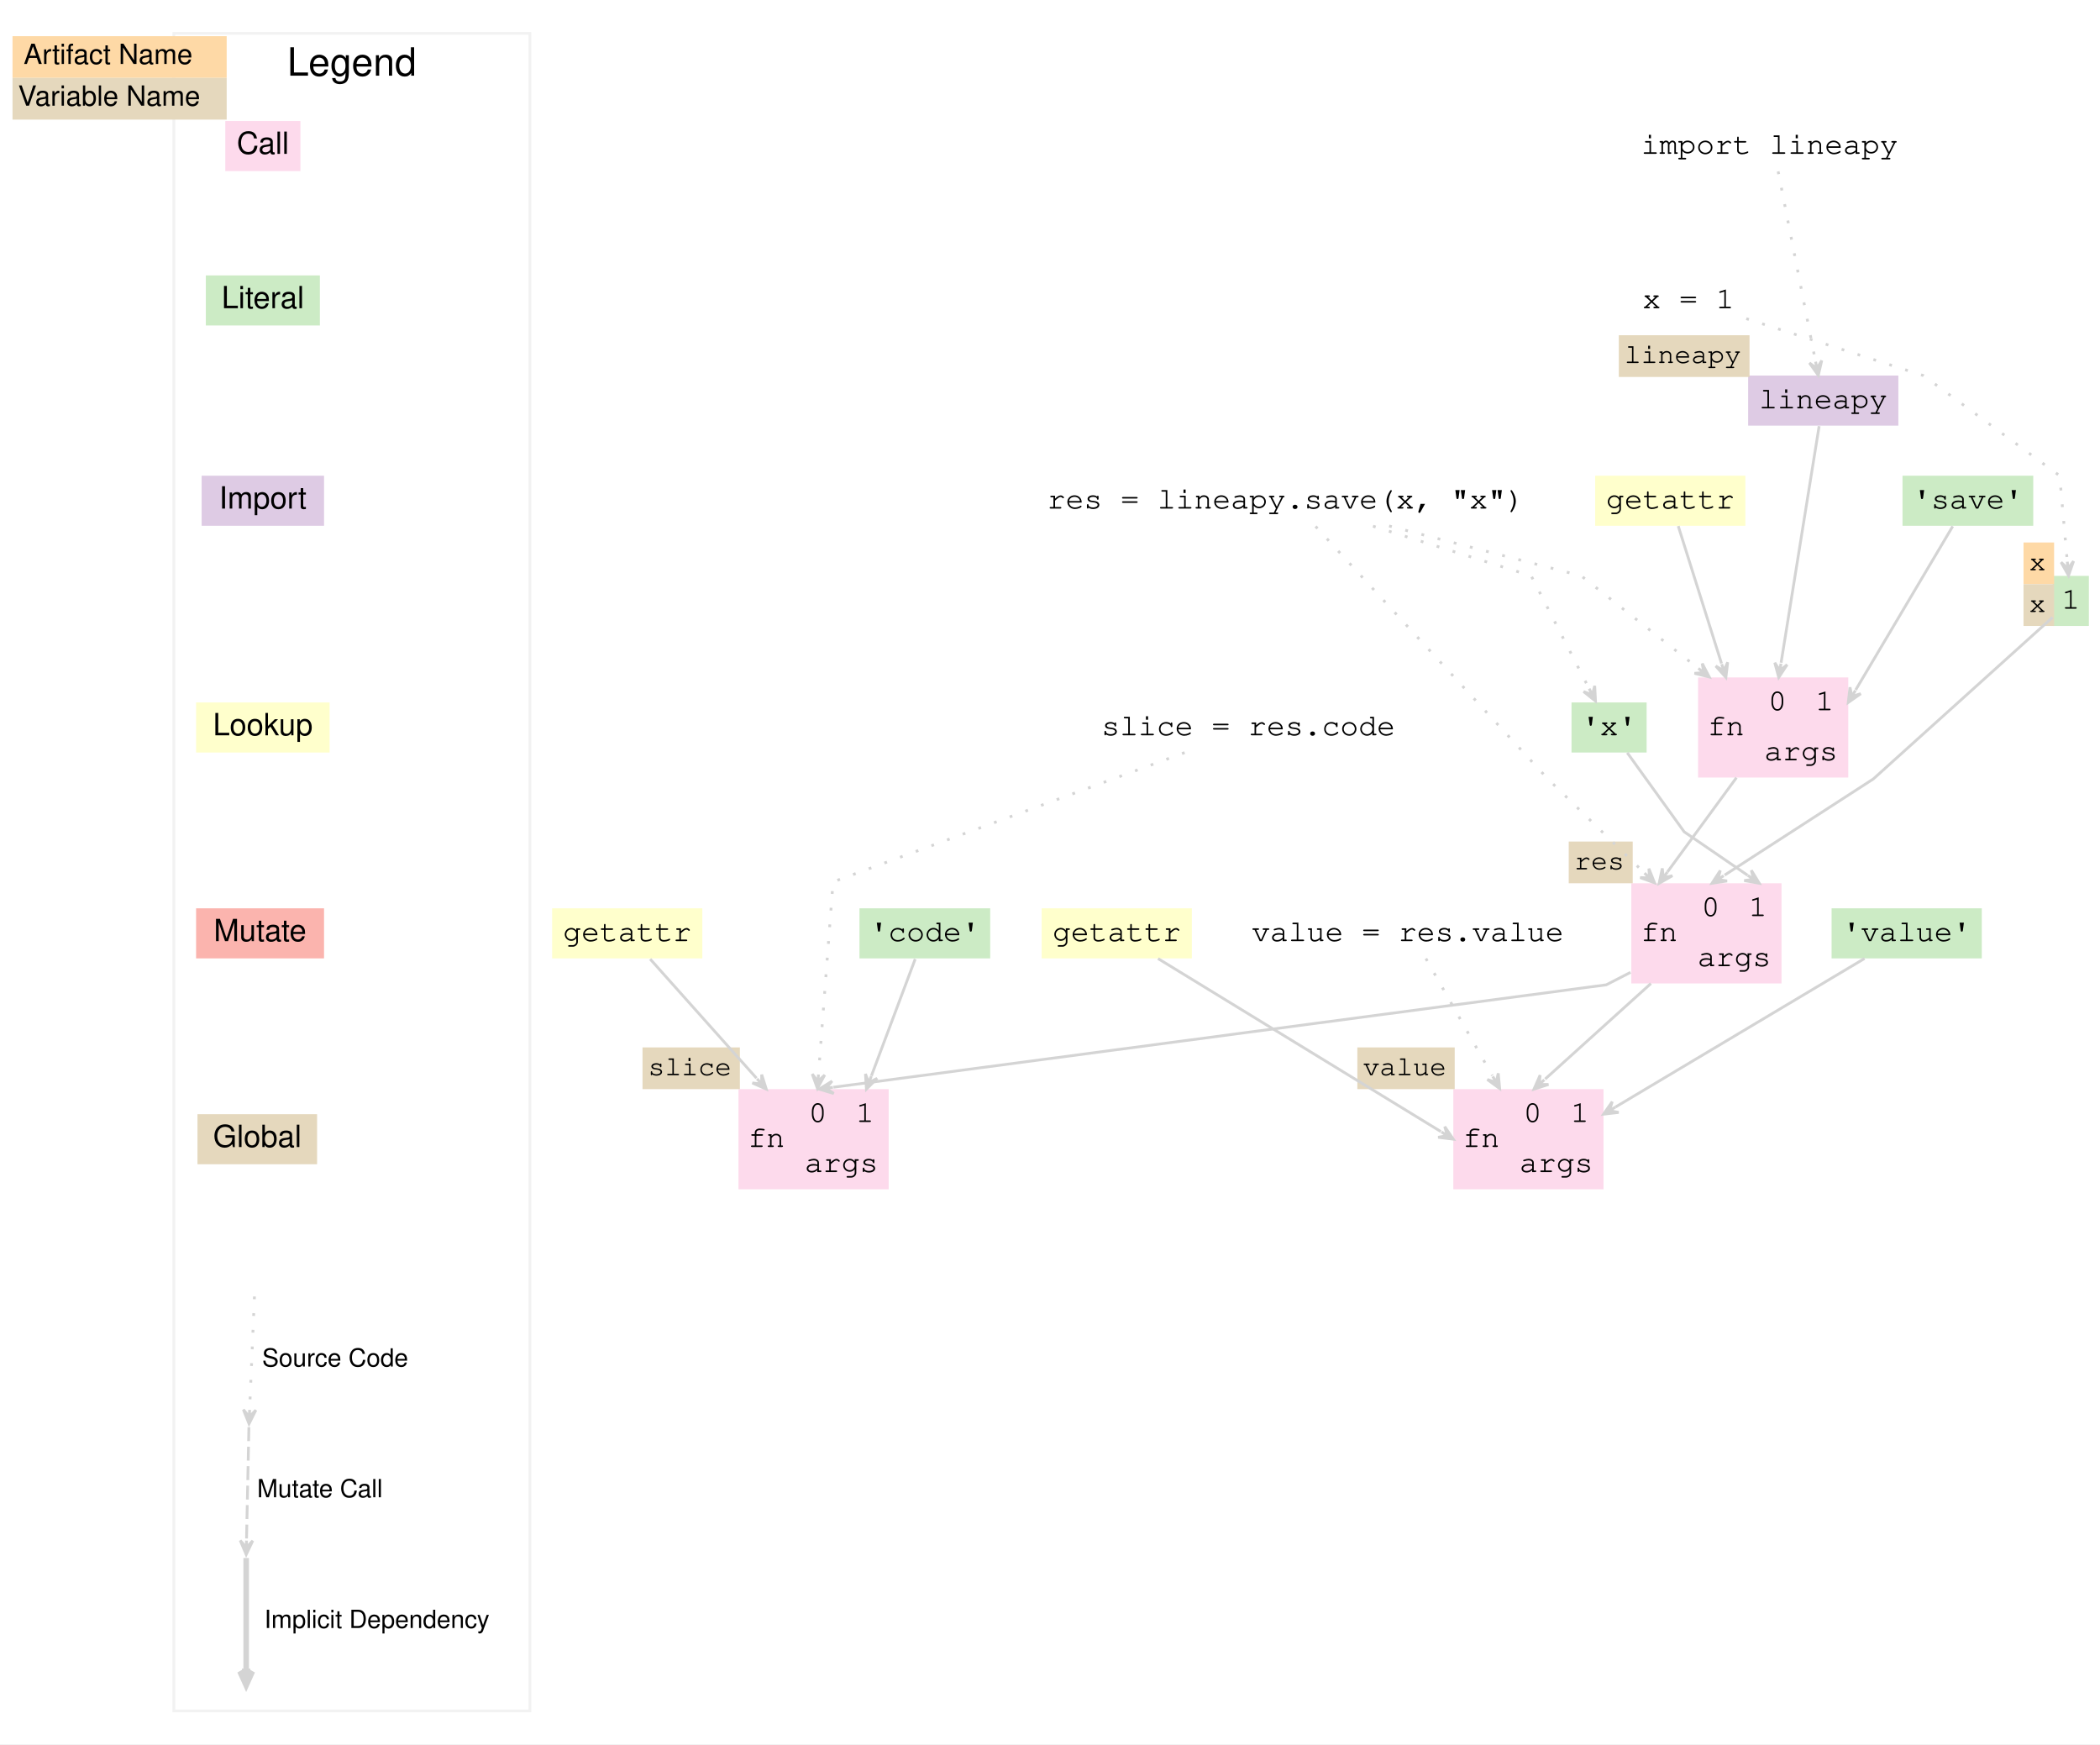
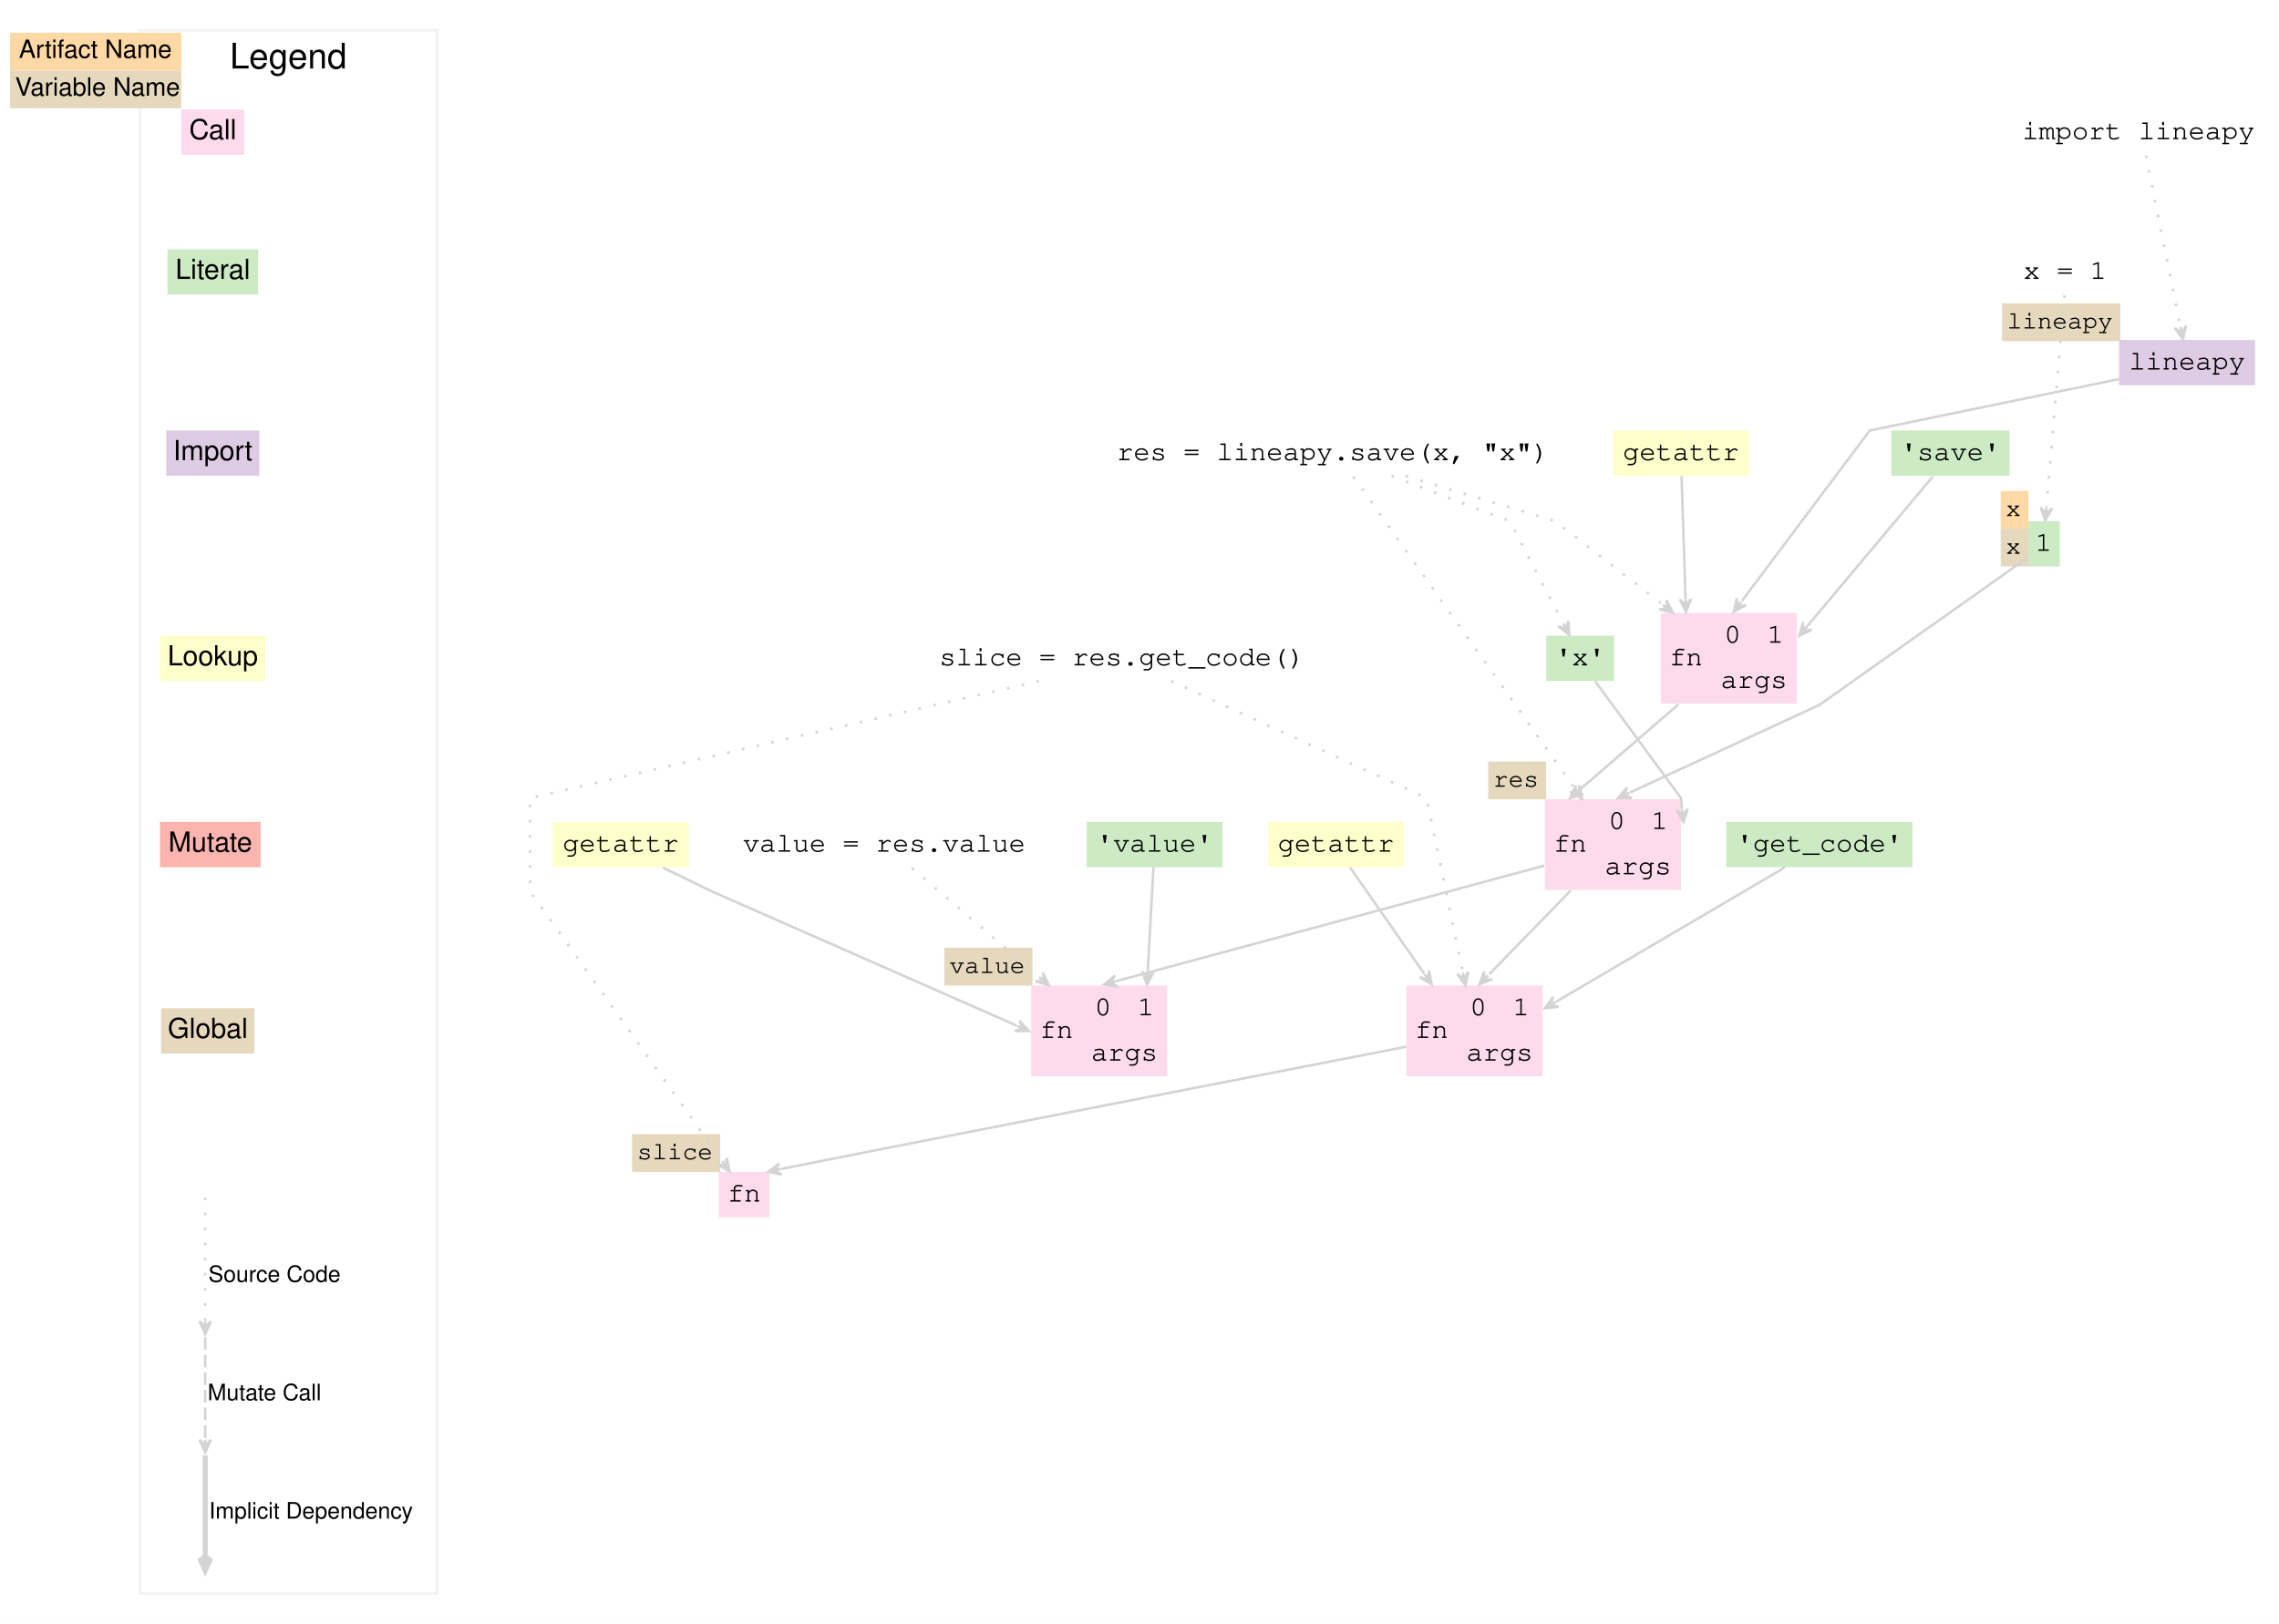
- <svg xmlns="http://www.w3.org/2000/svg" width="755pt" height="627pt" viewBox="0 0 755 627">
-   <g class="graph" transform="scale(1) translate(4 623)">
-     <polygon points="-4 4 -4 -623 751 -623 751 4" fill="#fff" stroke="transparent" />
+ <svg xmlns="http://www.w3.org/2000/svg" width="905pt" height="645pt" viewBox="0 0 905 645">
+   <g class="graph" transform="scale(1) translate(4 641)">
+     <polygon points="-4 4 -4 -641 901 -641 901 4" fill="#fff" stroke="transparent" />
    <g class="cluster">
-       <polygon points="58.5 -8 58.5 -611 186.5 -611 186.5 -8" fill="none" stroke="#f2f2f2" />
-       <text x="122.5" y="-595.8" fill="#000000" font-family="Helvetica,sans-Serif" font-size="14" text-anchor="middle">Legend</text>
-     </g>
-     <g class="node">
-       <polygon points="77 -561.5 77 -579.5 104 -579.5 104 -561.5" fill="#fddaec" stroke="#f2f2f2" stroke-width="0" />
-       <text x="90.5" y="-567.7" fill="#000000" font-family="Helvetica,sans-Serif" font-size="11" text-anchor="middle">Call</text>
-       <polygon points="0.5 -595 0.5 -610 77.5 -610 77.5 -595" fill="#fed9a6" stroke="transparent" />
-       <text x="4.5" y="-600" fill="#000000" font-family="Helvetica,sans-Serif" font-size="10">Artifact Name</text>
-       <polygon points="0.5 -580 0.5 -595 77.5 -595 77.5 -580" fill="#e5d8bd" stroke="transparent" />
-       <text x="2.5" y="-585" fill="#000000" font-family="Helvetica,sans-Serif" font-size="10">Variable Name</text>
-       <polygon points="111 -524 70 -524 70 -506 111 -506" fill="#ccebc5" stroke="#f2f2f2" stroke-width="0" />
-       <text x="90.5" y="-512.2" fill="#000000" font-family="Helvetica,sans-Serif" font-size="11" text-anchor="middle">Literal</text>
-       <polygon points="112.5 -452 68.5 -452 68.5 -434 112.5 -434" fill="#decbe4" stroke="#f2f2f2" stroke-width="0" />
-       <text x="90.5" y="-440.2" fill="#000000" font-family="Helvetica,sans-Serif" font-size="11" text-anchor="middle">Import</text>
-       <polygon points="114.5 -370.5 66.5 -370.5 66.5 -352.5 114.5 -352.5" fill="#ffc" stroke="#f2f2f2" stroke-width="0" />
-       <text x="90.5" y="-358.7" fill="#000000" font-family="Helvetica,sans-Serif" font-size="11" text-anchor="middle">Lookup</text>
-       <polygon points="66.5 -278.5 66.5 -296.5 112.5 -296.5 112.5 -278.5" fill="#fbb4ae" stroke="#f2f2f2" stroke-width="0" />
-       <text x="89.5" y="-284.7" fill="#000000" font-family="Helvetica,sans-Serif" font-size="11" text-anchor="middle">Mutate</text>
-       <polygon points="110 -222.5 67 -222.5 67 -204.5 110 -204.5" fill="#e5d8bd" stroke="#f2f2f2" stroke-width="0" />
-       <text x="88.5" y="-210.7" fill="#000000" font-family="Helvetica,sans-Serif" font-size="11" text-anchor="middle">Global</text>
+       <polygon points="51.5 -8 51.5 -629 169.5 -629 169.5 -8" fill="none" stroke="#f2f2f2" />
+       <text x="110.5" y="-613.8" font-family="Helvetica,sans-Serif" font-size="14" text-anchor="middle">Legend</text>
+     </g>
+     <g class="node">
+       <polygon points="68 -579.5 68 -597.5 93 -597.5 93 -579.5" fill="#fddaec" stroke="#f2f2f2" stroke-width="0" />
+       <text x="80.5" y="-585.7" fill="#000000" font-family="Helvetica,sans-Serif" font-size="11" text-anchor="middle">Call</text>
+       <polygon points="0 -613 0 -628 68 -628 68 -613" fill="#fed9a6" stroke="transparent" />
+       <text x="3.5" y="-618" fill="#000000" font-family="Helvetica,sans-Serif" font-size="10">Artifact Name</text>
+       <polygon points="0 -598 0 -613 68 -613 68 -598" fill="#e5d8bd" stroke="transparent" />
+       <text x="2" y="-603" fill="#000000" font-family="Helvetica,sans-Serif" font-size="10">Variable Name</text>
+       <polygon points="98.5 -542 62.5 -542 62.5 -524 98.5 -524" fill="#ccebc5" stroke="#f2f2f2" stroke-width="0" />
+       <text x="80.5" y="-530.2" fill="#000000" font-family="Helvetica,sans-Serif" font-size="11" text-anchor="middle">Literal</text>
+       <polygon points="99 -470 62 -470 62 -452 99 -452" fill="#decbe4" stroke="#f2f2f2" stroke-width="0" />
+       <text x="80.5" y="-458.2" fill="#000000" font-family="Helvetica,sans-Serif" font-size="11" text-anchor="middle">Import</text>
+       <polygon points="101.5 -388.5 59.5 -388.5 59.5 -370.5 101.5 -370.5" fill="#ffc" stroke="#f2f2f2" stroke-width="0" />
+       <text x="80.5" y="-376.7" fill="#000000" font-family="Helvetica,sans-Serif" font-size="11" text-anchor="middle">Lookup</text>
+       <polygon points="59.5 -296.5 59.5 -314.5 99.5 -314.5 99.5 -296.5" fill="#fbb4ae" stroke="#f2f2f2" stroke-width="0" />
+       <text x="79.5" y="-302.7" fill="#000000" font-family="Helvetica,sans-Serif" font-size="11" text-anchor="middle">Mutate</text>
+       <polygon points="97 -240.5 60 -240.5 60 -222.5 97 -222.5" fill="#e5d8bd" stroke="#f2f2f2" stroke-width="0" />
+       <text x="78.5" y="-228.7" fill="#000000" font-family="Helvetica,sans-Serif" font-size="11" text-anchor="middle">Global</text>
    </g>
    <g class="edge">
-       <path d="m87.478-156.97c-0.168 3.942-1.232 28.95-1.726 40.562" fill="none" stroke="#d4d4d4" stroke-dasharray="1,5" />
-       <polygon points="85.531 -111.22 87.991 -116.12 85.637 -113.72 85.743 -116.21 85.743 -116.21 85.743 -116.21 85.637 -113.72 83.495 -116.31 85.531 -111.22" fill="#d4d4d4" stroke="#d4d4d4" />
-       <text x="116.5" y="-131.8" fill="#000000" font-family="Helvetica,sans-Serif" font-size="9" text-anchor="middle">Source Code</text>
-       <path d="m85.489-109.97c-0.084 3.942-0.616 28.95-0.863 40.562" fill="none" stroke="#d4d4d4" stroke-dasharray="5,2" />
-       <polygon points="84.515 -64.22 86.871 -69.17 84.568 -66.719 84.622 -69.218 84.622 -69.218 84.622 -69.218 84.568 -66.719 82.372 -69.266 84.515 -64.22" fill="#d4d4d4" stroke="#d4d4d4" />
-       <text x="111" y="-84.8" fill="#000000" font-family="Helvetica,sans-Serif" font-size="9" text-anchor="middle">Mutate Call</text>
-       <path d="m84.5-62.972v40.562" fill="none" stroke="#d4d4d4" stroke-width="2" />
-       <polygon points="84.5 -17.22 86.75 -22.219 85 -19.719 85 -22.219 84.5 -22.22 84 -22.22 84 -19.72 82.25 -22.22 84.5 -17.22" fill="#d4d4d4" stroke="#d4d4d4" stroke-width="2" />
-       <text x="131.5" y="-37.8" fill="#000000" font-family="Helvetica,sans-Serif" font-size="9" text-anchor="middle">Implicit Dependency</text>
-     </g>
-     <g class="node">
-       <polygon points="678.5 -488 624.5 -488 624.5 -470 678.5 -470" fill="#decbe4" stroke="#f2f2f2" stroke-width="0" />
-       <text x="651.5" y="-476.2" fill="#000000" font-family="Courier,monospace" font-size="11" text-anchor="middle">lineapy</text>
-       <polygon points="578 -487.5 578 -502.5 625 -502.5 625 -487.5" fill="#e5d8bd" stroke="transparent" />
-       <text x="580" y="-492.5" fill="#000000" font-family="Courier,monospace" font-size="10">lineapy</text>
-       <polygon points="606.5 -343.5 606.5 -379.5 660.5 -379.5 660.5 -343.5" fill="#fddaec" stroke="#f2f2f2" stroke-width="0" />
-       <text x="616.5" y="-358.7" fill="#000000" font-family="Courier,monospace" font-size="11" text-anchor="middle">fn</text>
-       <polyline points="626.5 -343.5 626.5 -379.5" fill="none" stroke="#f2f2f2" stroke-width="0" />
-       <text x="635" y="-367.7" fill="#000000" font-family="Courier,monospace" font-size="11" text-anchor="middle">0</text>
-       <polyline points="643.5 -361.5 643.5 -379.5" fill="none" stroke="#f2f2f2" stroke-width="0" />
-       <text x="652" y="-367.7" fill="#000000" font-family="Courier,monospace" font-size="11" text-anchor="middle">1</text>
-       <polyline points="626.5 -361.5 660.5 -361.5" fill="none" stroke="#f2f2f2" stroke-width="0" />
-       <text x="643.5" y="-349.7" fill="#000000" font-family="Courier,monospace" font-size="11" text-anchor="middle">args</text>
-     </g>
-     <g class="edge" stroke="#d4d4d4">
-       <path d="m650.02-469.82c-3.28 20.398-11.088 68.951-13.674 85.038" fill="none" />
-       <polygon points="635.5 -379.5 638.52 -384.08 635.9 -381.97 636.29 -384.44 636.29 -384.44 636.29 -384.44 635.9 -381.97 634.07 -384.79 635.5 -379.5" fill="#d4d4d4" />
-     </g>
-     <g class="node">
-       <polygon points="747 -416 734 -416 734 -398 747 -398" fill="#ccebc5" stroke="#f2f2f2" stroke-width="0" />
-       <text x="740.5" y="-404.2" fill="#000000" font-family="Courier,monospace" font-size="11" text-anchor="middle">1</text>
-       <polygon points="723.5 -413 723.5 -428 734.5 -428 734.5 -413" fill="#fed9a6" stroke="transparent" />
-       <text x="725.5" y="-418" fill="#000000" font-family="Courier,monospace" font-size="10">x</text>
-       <polygon points="723.5 -398 723.5 -413 734.5 -413 734.5 -398" fill="#e5d8bd" stroke="transparent" />
-       <text x="725.5" y="-403" fill="#000000" font-family="Courier,monospace" font-size="10">x</text>
-       <polygon points="582.5 -269.5 582.5 -305.5 636.5 -305.5 636.5 -269.5" fill="#fddaec" stroke="#f2f2f2" stroke-width="0" />
-       <text x="592.5" y="-284.7" fill="#000000" font-family="Courier,monospace" font-size="11" text-anchor="middle">fn</text>
-       <polyline points="602.5 -269.5 602.5 -305.5" fill="none" stroke="#f2f2f2" stroke-width="0" />
-       <text x="611" y="-293.7" fill="#000000" font-family="Courier,monospace" font-size="11" text-anchor="middle">0</text>
-       <polyline points="619.5 -287.5 619.5 -305.5" fill="none" stroke="#f2f2f2" stroke-width="0" />
-       <text x="628" y="-293.7" fill="#000000" font-family="Courier,monospace" font-size="11" text-anchor="middle">1</text>
-       <polyline points="602.5 -287.5 636.5 -287.5" fill="none" stroke="#f2f2f2" stroke-width="0" />
-       <text x="619.5" y="-275.7" fill="#000000" font-family="Courier,monospace" font-size="11" text-anchor="middle">args</text>
-       <polygon points="560 -305.5 560 -320.5 583 -320.5 583 -305.5" fill="#e5d8bd" stroke="transparent" />
-       <text x="562" y="-310.5" fill="#000000" font-family="Courier,monospace" font-size="10">res</text>
-     </g>
-     <g class="edge" stroke="#d4d4d4">
-       <path d="m733.95-401.09c-17.577 15.844-64.448 58.094-64.448 58.094s-39.776 25.717-53.449 34.557" fill="none" />
-       <polygon points="611.5 -305.5 616.92 -306.33 613.6 -306.86 615.7 -308.21 615.7 -308.21 615.7 -308.21 613.6 -306.86 614.48 -310.1 611.5 -305.5" fill="#d4d4d4" />
-     </g>
-     <g class="node">
-       <polygon points="588 -370.5 561 -370.5 561 -352.5 588 -352.5" fill="#ccebc5" stroke="#f2f2f2" stroke-width="0" />
-       <text x="574.5" y="-358.7" fill="#000000" font-family="Courier,monospace" font-size="11" text-anchor="middle">'x'</text>
-     </g>
-     <g class="edge" stroke="#d4d4d4">
-       <path d="m581.04-352.42c7.991 11.098 20.464 28.422 20.464 28.422s15.188 10.406 22.781 15.609" fill="none" />
-       <polygon points="628.5 -305.5 625.65 -310.18 626.44 -306.91 624.38 -308.33 624.38 -308.33 624.38 -308.33 626.44 -306.91 623.1 -306.47 628.5 -305.5" fill="#d4d4d4" />
-     </g>
-     <g class="node">
-       <polygon points="623.5 -452 569.5 -452 569.5 -434 623.5 -434" fill="#ffc" stroke="#f2f2f2" stroke-width="0" />
-       <text x="596.5" y="-440.2" fill="#000000" font-family="Courier,monospace" font-size="11" text-anchor="middle">getattr</text>
-     </g>
-     <g class="edge" stroke="#d4d4d4">
-       <path d="m599.37-433.9c4.277 13.58 12.188 38.697 15.553 49.381" fill="none" />
-       <polygon points="616.5 -379.5 617.14 -384.94 615.75 -381.88 615 -384.27 615 -384.27 615 -384.27 615.75 -381.88 612.85 -383.59 616.5 -379.5" fill="#d4d4d4" />
-     </g>
-     <g class="node">
-       <polygon points="727 -452 680 -452 680 -434 727 -434" fill="#ccebc5" stroke="#f2f2f2" stroke-width="0" />
-       <text x="703.5" y="-440.2" fill="#000000" font-family="Courier,monospace" font-size="11" text-anchor="middle">'save'</text>
-     </g>
-     <g class="edge" stroke="#d4d4d4">
-       <path d="m698.05-433.82c-9.311 15.698-27.954 47.132-34.881 58.812" fill="none" />
-       <polygon points="660.5 -370.5 664.99 -373.65 661.78 -372.65 663.05 -374.8 663.05 -374.8 663.05 -374.8 661.78 -372.65 661.12 -375.95 660.5 -370.5" fill="#d4d4d4" />
-       <path d="m620.3-343.47c-8.802 12.022-19.67 26.866-24.822 33.903" fill="none" />
-       <polygon points="592.5 -305.5 597.27 -308.21 593.98 -307.52 595.45 -309.53 595.45 -309.53 595.45 -309.53 593.98 -307.52 593.64 -310.86 592.5 -305.5" fill="#d4d4d4" />
-     </g>
-     <g class="node">
-       <polygon points="261.5 -195.5 261.5 -231.5 315.5 -231.5 315.5 -195.5" fill="#fddaec" stroke="#f2f2f2" stroke-width="0" />
-       <text x="271.5" y="-210.7" fill="#000000" font-family="Courier,monospace" font-size="11" text-anchor="middle">fn</text>
-       <polyline points="281.5 -195.5 281.5 -231.5" fill="none" stroke="#f2f2f2" stroke-width="0" />
-       <text x="290" y="-219.7" fill="#000000" font-family="Courier,monospace" font-size="11" text-anchor="middle">0</text>
-       <polyline points="298.5 -213.5 298.5 -231.5" fill="none" stroke="#f2f2f2" stroke-width="0" />
-       <text x="307" y="-219.7" fill="#000000" font-family="Courier,monospace" font-size="11" text-anchor="middle">1</text>
-       <polyline points="281.5 -213.5 315.5 -213.5" fill="none" stroke="#f2f2f2" stroke-width="0" />
-       <text x="298.5" y="-201.7" fill="#000000" font-family="Courier,monospace" font-size="11" text-anchor="middle">args</text>
-       <polygon points="227 -231.5 227 -246.5 262 -246.5 262 -231.5" fill="#e5d8bd" stroke="transparent" />
-       <text x="229" y="-236.5" fill="#000000" font-family="Courier,monospace" font-size="10">slice</text>
-     </g>
-     <g class="edge" stroke="#d4d4d4">
-       <path d="m582.21-273.48c-5.021 2.58-8.715 4.478-8.715 4.478s-239.49 31.735-277.85 36.817" fill="none" />
-       <polygon points="290.5 -231.5 295.75 -229.93 292.98 -231.83 295.46 -232.16 295.46 -232.16 295.46 -232.16 292.98 -231.83 295.16 -234.39 290.5 -231.5" fill="#d4d4d4" />
-     </g>
-     <g class="node">
-       <polygon points="518.5 -195.5 518.5 -231.5 572.5 -231.5 572.5 -195.5" fill="#fddaec" stroke="#f2f2f2" stroke-width="0" />
-       <text x="528.5" y="-210.7" fill="#000000" font-family="Courier,monospace" font-size="11" text-anchor="middle">fn</text>
-       <polyline points="538.5 -195.5 538.5 -231.5" fill="none" stroke="#f2f2f2" stroke-width="0" />
-       <text x="547" y="-219.7" fill="#000000" font-family="Courier,monospace" font-size="11" text-anchor="middle">0</text>
-       <polyline points="555.5 -213.5 555.5 -231.5" fill="none" stroke="#f2f2f2" stroke-width="0" />
-       <text x="564" y="-219.7" fill="#000000" font-family="Courier,monospace" font-size="11" text-anchor="middle">1</text>
-       <polyline points="538.5 -213.5 572.5 -213.5" fill="none" stroke="#f2f2f2" stroke-width="0" />
-       <text x="555.5" y="-201.7" fill="#000000" font-family="Courier,monospace" font-size="11" text-anchor="middle">args</text>
-       <polygon points="484 -231.5 484 -246.5 519 -246.5 519 -231.5" fill="#e5d8bd" stroke="transparent" />
-       <text x="486" y="-236.5" fill="#000000" font-family="Courier,monospace" font-size="10">value</text>
-     </g>
-     <g class="edge" stroke="#d4d4d4">
-       <path d="m589.54-269.47c-13.593 12.278-30.445 27.499-38.021 34.342" fill="none" />
-       <polygon points="547.5 -231.5 552.72 -233.18 549.36 -233.18 551.21 -234.85 551.21 -234.85 551.21 -234.85 549.36 -233.18 549.7 -236.52 547.5 -231.5" fill="#d4d4d4" />
-     </g>
-     <g class="node">
-       <polygon points="248.5 -296.5 194.5 -296.5 194.5 -278.5 248.5 -278.5" fill="#ffc" stroke="#f2f2f2" stroke-width="0" />
-       <text x="221.5" y="-284.7" fill="#000000" font-family="Courier,monospace" font-size="11" text-anchor="middle">getattr</text>
-     </g>
-     <g class="edge" stroke="#d4d4d4">
-       <path d="m229.76-278.25c11.095 12.426 30.332 33.972 38.218 42.804" fill="none" />
-       <polygon points="271.5 -231.5 269.85 -236.73 269.83 -233.36 268.17 -235.23 268.17 -235.23 268.17 -235.23 269.83 -233.36 266.49 -233.73 271.5 -231.5" fill="#d4d4d4" />
-     </g>
-     <g class="node">
-       <polygon points="352 -296.5 305 -296.5 305 -278.5 352 -278.5" fill="#ccebc5" stroke="#f2f2f2" stroke-width="0" />
-       <text x="328.5" y="-284.7" fill="#000000" font-family="Courier,monospace" font-size="11" text-anchor="middle">'code'</text>
-     </g>
-     <g class="edge" stroke="#d4d4d4">
-       <path d="m325.03-278.25c-4.52 12.053-12.258 32.688-15.741 41.975" fill="none" />
-       <polygon points="307.5 -231.5 311.36 -235.39 308.38 -233.84 309.26 -236.18 309.26 -236.18 309.26 -236.18 308.38 -233.84 307.15 -236.97 307.5 -231.5" fill="#d4d4d4" />
-     </g>
-     <g class="node">
-       <polygon points="424.5 -296.5 370.5 -296.5 370.5 -278.5 424.5 -278.5" fill="#ffc" stroke="#f2f2f2" stroke-width="0" />
-       <text x="397.5" y="-284.7" fill="#000000" font-family="Courier,monospace" font-size="11" text-anchor="middle">getattr</text>
-     </g>
-     <g class="edge" stroke="#d4d4d4">
-       <path d="m412.34-278.43c27.514 16.827 85.153 52.077 101.66 62.171" fill="none" />
-       <polygon points="518.5 -213.5 515.41 -218.03 516.37 -214.8 514.23 -216.11 514.23 -216.11 514.23 -216.11 516.37 -214.8 513.06 -214.19 518.5 -213.5" fill="#d4d4d4" />
-     </g>
-     <g class="node">
-       <polygon points="708.5 -296.5 654.5 -296.5 654.5 -278.5 708.5 -278.5" fill="#ccebc5" stroke="#f2f2f2" stroke-width="0" />
-       <text x="681.5" y="-284.7" fill="#000000" font-family="Courier,monospace" font-size="11" text-anchor="middle">'value'</text>
-     </g>
-     <g class="edge" stroke="#d4d4d4">
-       <path d="m666.34-278.46c-25.27 15.07-74.706 44.549-89.538 53.394" fill="none" />
-       <polygon points="572.5 -222.5 577.95 -223.13 574.65 -223.78 576.79 -225.06 576.79 -225.06 576.79 -225.06 574.65 -223.78 575.64 -226.99 572.5 -222.5" fill="#d4d4d4" />
-     </g>
-     <g class="node">
-       <text x="586" y="-567.7" fill="#000000" font-family="Courier,monospace" font-size="11">import lineapy</text>
-     </g>
-     <g class="edge" stroke="#d4d4d4">
-       <path d="m635.29-561.39c3.154 16.032 9.715 49.386 13.45 68.373" fill="none" stroke-dasharray="1,5" />
-       <polygon points="649.72 -488.07 650.96 -493.41 649.23 -490.52 648.75 -492.98 648.75 -492.98 648.75 -492.98 649.23 -490.52 646.54 -492.54 649.72 -488.07" fill="#d4d4d4" />
-     </g>
-     <g class="node">
-       <text x="586.5" y="-512.2" fill="#000000" font-family="Courier,monospace" font-size="11">x = 1</text>
-     </g>
-     <g class="edge" stroke="#d4d4d4">
-       <path d="m623.83-508.46c24.86 7.991 63.666 20.464 63.666 20.464l49 36s1.548 17.414 2.718 30.576" fill="none" stroke-dasharray="1,5" />
-       <polygon points="739.69 -416.11 741.49 -421.29 739.47 -418.6 739.25 -421.09 739.25 -421.09 739.25 -421.09 739.47 -418.6 737.01 -420.89 739.69 -416.11" fill="#d4d4d4" />
-     </g>
-     <g class="node">
-       <text x="372.5" y="-440.2" fill="#000000" font-family="Courier,monospace" font-size="11">res = lineapy.save(x, "x")</text>
-     </g>
-     <g class="edge" stroke="#d4d4d4">
-       <path d="m489.62-433.86c24.949 7.833 56.884 17.859 56.884 17.859s12.402 24.14 20.698 40.288" fill="none" stroke-dasharray="1,5" />
-       <polygon points="569.62 -370.99 569.34 -376.47 568.48 -373.22 567.34 -375.44 567.34 -375.44 567.34 -375.44 568.48 -373.22 565.34 -374.41 569.62 -370.99" fill="#d4d4d4" />
-       <path d="m495.42-433.93c30.213 7.844 69.08 17.934 69.08 17.934s22.431 17.717 41.714 32.948" fill="none" stroke-dasharray="1,5" />
-       <polygon points="610.52 -379.65 607.99 -384.51 608.56 -381.2 606.6 -382.75 606.6 -382.75 606.6 -382.75 608.56 -381.2 605.21 -380.98 610.52 -379.65" fill="#d4d4d4" />
-       <path d="m468.99-433.77c22.775 24.756 83.51 90.772 83.51 90.772s18.452 17.967 34.36 33.455" fill="none" stroke-dasharray="1,5" />
-       <polygon points="590.84 -305.67 588.82 -310.77 589.04 -307.42 587.25 -309.16 587.25 -309.16 587.25 -309.16 589.04 -307.42 585.68 -307.55 590.84 -305.67" fill="#d4d4d4" />
-     </g>
-     <g class="node">
-       <text x="392" y="-358.7" fill="#000000" font-family="Courier,monospace" font-size="11">slice = res.code</text>
-     </g>
-     <g class="edge" stroke="#d4d4d4">
-       <path d="m421.9-352.46c-42.788 15.726-126.4 46.459-126.4 46.459s-3.144 41.544-5.218 68.949" fill="none" stroke-dasharray="1,5" />
-       <polygon points="289.88 -231.78 292.5 -236.59 290.07 -234.27 290.26 -236.76 290.26 -236.76 290.26 -236.76 290.07 -234.27 288.02 -236.93 289.88 -231.78" fill="#d4d4d4" />
-     </g>
-     <g class="node">
-       <text x="446" y="-284.7" fill="#000000" font-family="Courier,monospace" font-size="11">value = res.value</text>
-     </g>
-     <g class="edge" stroke="#d4d4d4">
-       <path d="m508.65-278.43c5.904 10.402 15.804 27.845 23.857 42.033" fill="none" stroke-dasharray="1,5" />
-       <polygon points="535.16 -231.72 534.65 -237.18 533.92 -233.9 532.69 -236.07 532.69 -236.07 532.69 -236.07 533.92 -233.9 530.73 -234.96 535.16 -231.72" fill="#d4d4d4" />
+       <path d="m77.5-165.34v49.11" fill="none" stroke="#d4d4d4" stroke-dasharray="1,5" />
+       <polygon points="77.5 -111.15 79.75 -116.15 77.5 -113.65 77.5 -116.15 77.5 -116.15 77.5 -116.15 77.5 -113.65 75.25 -116.15 77.5 -111.15" fill="#d4d4d4" stroke="#d4d4d4" />
+       <text x="105" y="-131.8" font-family="Helvetica,sans-Serif" font-size="9" text-anchor="middle">Source Code</text>
+       <path d="m77.5-109.87v40.47" fill="none" stroke="#d4d4d4" stroke-dasharray="5,2" />
+       <polygon points="77.5 -64.12 79.75 -69.12 77.5 -66.62 77.5 -69.12 77.5 -69.12 77.5 -69.12 77.5 -66.62 75.25 -69.12 77.5 -64.12" fill="#d4d4d4" stroke="#d4d4d4" />
+       <text x="101" y="-84.8" font-family="Helvetica,sans-Serif" font-size="9" text-anchor="middle">Mutate Call</text>
+       <path d="m77.5-62.87v40.47" fill="none" stroke="#d4d4d4" stroke-width="2" />
+       <polygon points="77.5 -17.12 79.75 -22.12 78 -19.62 78 -22.12 77.5 -22.12 77 -22.12 77 -19.62 75.25 -22.12 77.5 -17.12" fill="#d4d4d4" stroke="#d4d4d4" stroke-width="2" />
+       <text x="119.5" y="-37.8" font-family="Helvetica,sans-Serif" font-size="9" text-anchor="middle">Implicit Dependency</text>
+     </g>
+     <g class="node">
+       <polygon points="891.5 -506 837.5 -506 837.5 -488 891.5 -488" fill="#decbe4" stroke="#f2f2f2" stroke-width="0" />
+       <text x="864.5" y="-494.2" fill="#000000" font-family="Courier,monospace" font-size="11" text-anchor="middle">lineapy</text>
+       <polygon points="791 -505.5 791 -520.5 838 -520.5 838 -505.5" fill="#e5d8bd" stroke="transparent" />
+       <text x="793" y="-510.5" fill="#000000" font-family="Courier,monospace" font-size="10">lineapy</text>
+       <polygon points="655.5 -361.5 655.5 -397.5 709.5 -397.5 709.5 -361.5" fill="#fddaec" stroke="#f2f2f2" stroke-width="0" />
+       <text x="665.5" y="-376.7" fill="#000000" font-family="Courier,monospace" font-size="11" text-anchor="middle">fn</text>
+       <polyline points="675.5 -361.5 675.5 -397.5" fill="none" stroke="#f2f2f2" stroke-width="0" />
+       <text x="684" y="-385.7" fill="#000000" font-family="Courier,monospace" font-size="11" text-anchor="middle">0</text>
+       <polyline points="692.5 -379.5 692.5 -397.5" fill="none" stroke="#f2f2f2" stroke-width="0" />
+       <text x="701" y="-385.7" fill="#000000" font-family="Courier,monospace" font-size="11" text-anchor="middle">1</text>
+       <polyline points="675.5 -379.5 709.5 -379.5" fill="none" stroke="#f2f2f2" stroke-width="0" />
+       <text x="692.5" y="-367.7" fill="#000000" font-family="Courier,monospace" font-size="11" text-anchor="middle">args</text>
+     </g>
+     <g class="edge" stroke="#d4d4d4">
+       <path d="m837.47-490.42c-37.02 7.64-98.97 20.42-98.97 20.42s-39.16 52.21-50.78 67.71" fill="none" />
+       <polygon points="684.5 -398 689.3 -400.65 686 -400 687.5 -402 687.5 -402 687.5 -402 686 -400 685.7 -403.35 684.5 -398" fill="#d4d4d4" />
+     </g>
+     <g class="node">
+       <polygon points="814 -434 801 -434 801 -416 814 -416" fill="#ccebc5" stroke="#f2f2f2" stroke-width="0" />
+       <text x="807.5" y="-422.2" fill="#000000" font-family="Courier,monospace" font-size="11" text-anchor="middle">1</text>
+       <polygon points="790.5 -431 790.5 -446 801.5 -446 801.5 -431" fill="#fed9a6" stroke="transparent" />
+       <text x="792.5" y="-436" fill="#000000" font-family="Courier,monospace" font-size="10">x</text>
+       <polygon points="790.5 -416 790.5 -431 801.5 -431 801.5 -416" fill="#e5d8bd" stroke="transparent" />
+       <text x="792.5" y="-421" fill="#000000" font-family="Courier,monospace" font-size="10">x</text>
+       <polygon points="609.5 -287.5 609.5 -323.5 663.5 -323.5 663.5 -287.5" fill="#fddaec" stroke="#f2f2f2" stroke-width="0" />
+       <text x="619.5" y="-302.7" fill="#000000" font-family="Courier,monospace" font-size="11" text-anchor="middle">fn</text>
+       <polyline points="629.5 -287.5 629.5 -323.5" fill="none" stroke="#f2f2f2" stroke-width="0" />
+       <text x="638" y="-311.7" fill="#000000" font-family="Courier,monospace" font-size="11" text-anchor="middle">0</text>
+       <polyline points="646.5 -305.5 646.5 -323.5" fill="none" stroke="#f2f2f2" stroke-width="0" />
+       <text x="655" y="-311.7" fill="#000000" font-family="Courier,monospace" font-size="11" text-anchor="middle">1</text>
+       <polyline points="629.5 -305.5 663.5 -305.5" fill="none" stroke="#f2f2f2" stroke-width="0" />
+       <text x="646.5" y="-293.7" fill="#000000" font-family="Courier,monospace" font-size="11" text-anchor="middle">args</text>
+       <polygon points="587 -323.5 587 -338.5 610 -338.5 610 -323.5" fill="#e5d8bd" stroke="transparent" />
+       <text x="589" y="-328.5" fill="#000000" font-family="Courier,monospace" font-size="10">res</text>
+     </g>
+     <g class="edge" stroke="#d4d4d4">
+       <path d="m800.81-419.26c-20.7 14.65-82.31 58.26-82.31 58.26s-58.01 26.83-75.24 34.8" fill="none" />
+       <polygon points="638.5 -324 643.98 -324.06 640.77 -325.05 643.04 -326.1 643.04 -326.1 643.04 -326.1 640.77 -325.05 642.09 -328.14 638.5 -324" fill="#d4d4d4" />
+     </g>
+     <g class="node">
+       <polygon points="637 -388.5 610 -388.5 610 -370.5 637 -370.5" fill="#ccebc5" stroke="#f2f2f2" stroke-width="0" />
+       <text x="623.5" y="-376.7" fill="#000000" font-family="Courier,monospace" font-size="11" text-anchor="middle">'x'</text>
+     </g>
+     <g class="edge" stroke="#d4d4d4">
+       <path d="m629.4-370.46c11.13 15.16 34.1 46.46 34.1 46.46s0.22 2.09 0.45 4.31" fill="none" />
+       <polygon points="664.5 -314.5 666.21 -319.71 664.24 -316.99 663.98 -319.47 663.98 -319.47 663.98 -319.47 664.24 -316.99 661.74 -319.24 664.5 -314.5" fill="#d4d4d4" />
+     </g>
+     <g class="node">
+       <polygon points="690.5 -470 636.5 -470 636.5 -452 690.5 -452" fill="#ffc" stroke="#f2f2f2" stroke-width="0" />
+       <text x="663.5" y="-458.2" fill="#000000" font-family="Courier,monospace" font-size="11" text-anchor="middle">getattr</text>
+     </g>
+     <g class="edge" stroke="#d4d4d4">
+       <path d="m663.76-451.89c0.42 12.99 1.23 38.13 1.58 48.85" fill="none" />
+       <polygon points="665.5 -398 667.59 -403.07 665.42 -400.5 665.34 -403 665.34 -403 665.34 -403 665.42 -400.5 663.09 -402.92 665.5 -398" fill="#d4d4d4" />
+     </g>
+     <g class="node">
+       <polygon points="794 -470 747 -470 747 -452 794 -452" fill="#ccebc5" stroke="#f2f2f2" stroke-width="0" />
+       <text x="770.5" y="-458.2" fill="#000000" font-family="Courier,monospace" font-size="11" text-anchor="middle">'save'</text>
+     </g>
+     <g class="edge" stroke="#d4d4d4">
+       <path d="m763.62-451.8c-12.93 15.41-40.39 48.13-49.84 59.4" fill="none" />
+       <polygon points="710.5 -388.5 715.44 -390.88 712.11 -390.42 713.71 -392.33 713.71 -392.33 713.71 -392.33 712.11 -390.42 711.99 -393.78 710.5 -388.5" fill="#d4d4d4" />
+       <path d="m662.57-361.26c-13.85 11.98-31.15 26.95-38.94 33.68" fill="none" />
+       <polygon points="619.5 -324 624.75 -325.57 621.39 -325.64 623.28 -327.27 623.28 -327.27 623.28 -327.27 621.39 -325.64 621.81 -328.97 619.5 -324" fill="#d4d4d4" />
+     </g>
+     <g class="node">
+       <polygon points="554.5 -213.5 554.5 -249.5 608.5 -249.5 608.5 -213.5" fill="#fddaec" stroke="#f2f2f2" stroke-width="0" />
+       <text x="564.5" y="-228.7" fill="#000000" font-family="Courier,monospace" font-size="11" text-anchor="middle">fn</text>
+       <polyline points="574.5 -213.5 574.5 -249.5" fill="none" stroke="#f2f2f2" stroke-width="0" />
+       <text x="583" y="-237.7" fill="#000000" font-family="Courier,monospace" font-size="11" text-anchor="middle">0</text>
+       <polyline points="591.5 -231.5 591.5 -249.5" fill="none" stroke="#f2f2f2" stroke-width="0" />
+       <text x="600" y="-237.7" fill="#000000" font-family="Courier,monospace" font-size="11" text-anchor="middle">1</text>
+       <polyline points="574.5 -231.5 608.5 -231.5" fill="none" stroke="#f2f2f2" stroke-width="0" />
+       <text x="591.5" y="-219.7" fill="#000000" font-family="Courier,monospace" font-size="11" text-anchor="middle">args</text>
+     </g>
+     <g class="edge" stroke="#d4d4d4">
+       <path d="m619.73-287.26c-11.4 11.73-25.6 26.33-32.33 33.25" fill="none" />
+       <polygon points="583.5 -250 588.6 -252.02 585.24 -251.79 586.99 -253.58 586.99 -253.58 586.99 -253.58 585.24 -251.79 585.37 -255.15 583.5 -250" fill="#d4d4d4" />
+     </g>
+     <g class="node">
+       <polygon points="405.5 -213.5 405.5 -249.5 459.5 -249.5 459.5 -213.5" fill="#fddaec" stroke="#f2f2f2" stroke-width="0" />
+       <text x="415.5" y="-228.7" fill="#000000" font-family="Courier,monospace" font-size="11" text-anchor="middle">fn</text>
+       <polyline points="425.5 -213.5 425.5 -249.5" fill="none" stroke="#f2f2f2" stroke-width="0" />
+       <text x="434" y="-237.7" fill="#000000" font-family="Courier,monospace" font-size="11" text-anchor="middle">0</text>
+       <polyline points="442.5 -231.5 442.5 -249.5" fill="none" stroke="#f2f2f2" stroke-width="0" />
+       <text x="451" y="-237.7" fill="#000000" font-family="Courier,monospace" font-size="11" text-anchor="middle">1</text>
+       <polyline points="425.5 -231.5 459.5 -231.5" fill="none" stroke="#f2f2f2" stroke-width="0" />
+       <text x="442.5" y="-219.7" fill="#000000" font-family="Courier,monospace" font-size="11" text-anchor="middle">args</text>
+       <polygon points="371 -249.5 371 -264.5 406 -264.5 406 -249.5" fill="#e5d8bd" stroke="transparent" />
+       <text x="373" y="-254.5" fill="#000000" font-family="Courier,monospace" font-size="10">value</text>
+     </g>
+     <g class="edge" stroke="#d4d4d4">
+       <path d="m609.26-297.15c-48.46 13.07-146.74 39.59-169.82 45.82" fill="none" />
+       <polygon points="434.5 -250 439.91 -249.13 436.91 -250.65 439.33 -251.3 439.33 -251.3 439.33 -251.3 436.91 -250.65 438.74 -253.47 434.5 -250" fill="#d4d4d4" />
+     </g>
+     <g class="node">
+       <polygon points="553.5 -314.5 499.5 -314.5 499.5 -296.5 553.5 -296.5" fill="#ffc" stroke="#f2f2f2" stroke-width="0" />
+       <text x="526.5" y="-302.7" fill="#000000" font-family="Courier,monospace" font-size="11" text-anchor="middle">getattr</text>
+     </g>
+     <g class="edge" stroke="#d4d4d4">
+       <path d="m532.11-296.46c8.17 11.73 23.08 33.11 29.41 42.19" fill="none" />
+       <polygon points="564.5 -250 563.49 -255.39 563.07 -252.05 561.64 -254.1 561.64 -254.1 561.64 -254.1 563.07 -252.05 559.79 -252.81 564.5 -250" fill="#d4d4d4" />
+     </g>
+     <g class="node">
+       <polygon points="755.5 -314.5 681.5 -314.5 681.5 -296.5 755.5 -296.5" fill="#ccebc5" stroke="#f2f2f2" stroke-width="0" />
+       <text x="718.5" y="-302.7" fill="#000000" font-family="Courier,monospace" font-size="11" text-anchor="middle">'get_code'</text>
+     </g>
+     <g class="edge" stroke="#d4d4d4">
+       <path d="m704.7-296.39c-24.75 14.53-75.51 44.33-90.77 53.29" fill="none" />
+       <polygon points="609.5 -240.5 614.95 -241.09 611.66 -241.77 613.81 -243.03 613.81 -243.03 613.81 -243.03 611.66 -241.77 612.67 -244.97 609.5 -240.5" fill="#d4d4d4" />
+     </g>
+     <g class="node">
+       <polygon points="281.5 -157.5 281.5 -175.5 301.5 -175.5 301.5 -157.5" fill="#fddaec" stroke="#f2f2f2" stroke-width="0" />
+       <text x="291.5" y="-163.7" fill="#000000" font-family="Courier,monospace" font-size="11" text-anchor="middle">fn</text>
+       <polygon points="247 -175.5 247 -190.5 282 -190.5 282 -175.5" fill="#e5d8bd" stroke="transparent" />
+       <text x="249" y="-180.5" fill="#000000" font-family="Courier,monospace" font-size="10">slice</text>
+     </g>
+     <g class="edge" stroke="#d4d4d4">
+       <path d="m554.4-225.22c-63.41 12.34-218.3 42.49-248.27 48.56" fill="none" />
+       <polygon points="301.07 -175.59 306.43 -174.43 303.52 -176.11 305.96 -176.63 305.96 -176.63 305.96 -176.63 303.52 -176.11 305.5 -178.83 301.07 -175.59" fill="#d4d4d4" />
+     </g>
+     <g class="node">
+       <polygon points="269.5 -314.5 215.5 -314.5 215.5 -296.5 269.5 -296.5" fill="#ffc" stroke="#f2f2f2" stroke-width="0" />
+       <text x="242.5" y="-302.7" fill="#000000" font-family="Courier,monospace" font-size="11" text-anchor="middle">getattr</text>
+     </g>
+     <g class="edge" stroke="#d4d4d4">
+       <path d="m259.24-296.36c9.4 4.57 19.26 9.36 19.26 9.36s98.2 43.25 121.21 53.39" fill="none" />
+       <polygon points="404.5 -231.5 400.83 -235.57 402.21 -232.51 399.92 -233.52 399.92 -233.52 399.92 -233.52 402.21 -232.51 399.02 -231.46 404.5 -231.5" fill="#d4d4d4" />
+     </g>
+     <g class="node">
+       <polygon points="481.5 -314.5 427.5 -314.5 427.5 -296.5 481.5 -296.5" fill="#ccebc5" stroke="#f2f2f2" stroke-width="0" />
+       <text x="454.5" y="-302.7" fill="#000000" font-family="Courier,monospace" font-size="11" text-anchor="middle">'value'</text>
+     </g>
+     <g class="edge" stroke="#d4d4d4">
+       <path d="m454.06-296.46c-0.63 11.37-1.75 31.82-2.28 41.33" fill="none" />
+       <polygon points="451.5 -250 454.02 -254.87 451.64 -252.5 451.77 -254.99 451.77 -254.99 451.77 -254.99 451.64 -252.5 449.53 -255.12 451.5 -250" fill="#d4d4d4" />
+     </g>
+     <g class="node">
+       <text x="799" y="-585.7" fill="#000000" font-family="Courier,monospace" font-size="11">import lineapy</text>
+     </g>
+     <g class="edge" stroke="#d4d4d4">
+       <path d="m848.16-579.24c3.11 15.45 9.83 48.86 13.61 67.67" fill="none" stroke-dasharray="1,5" />
+       <polygon points="862.84 -506.24 864.06 -511.59 862.35 -508.69 861.86 -511.14 861.86 -511.14 861.86 -511.14 862.35 -508.69 859.65 -510.7 862.84 -506.24" fill="#d4d4d4" />
+     </g>
+     <g class="node">
+       <text x="799.5" y="-530.2" fill="#000000" font-family="Courier,monospace" font-size="11">x = 1</text>
+     </g>
+     <g class="edge" stroke="#d4d4d4">
+       <path d="m815.79-523.68c-1.55 18.26-5.26 62.02-7.15 84.24" fill="none" stroke-dasharray="1,5" />
+       <polygon points="808.2 -434.28 810.87 -439.07 808.41 -436.77 808.63 -439.26 808.63 -439.26 808.63 -439.26 808.41 -436.77 806.38 -439.45 808.2 -434.28" fill="#d4d4d4" />
+     </g>
+     <g class="node">
+       <text x="439.5" y="-458.2" fill="#000000" font-family="Courier,monospace" font-size="11">res = lineapy.save(x, "x")</text>
+     </g>
+     <g class="edge" stroke="#d4d4d4">
+       <path d="m548.64-451.92c19.96 7.64 46.86 17.92 46.86 17.92s12.94 24.72 21.22 40.55" fill="none" stroke-dasharray="1,5" />
+       <polygon points="619.12 -388.86 618.8 -394.33 617.97 -391.07 616.81 -393.29 616.81 -393.29 616.81 -393.29 617.97 -391.07 614.81 -392.25 619.12 -388.86" fill="#d4d4d4" />
+       <path d="m554.24-451.92c25.25 7.64 59.26 17.92 59.26 17.92s23.01 17.84 42.45 32.91" fill="none" stroke-dasharray="1,5" />
+       <polygon points="660.29 -397.72 657.72 -402.56 658.31 -399.25 656.34 -400.79 656.34 -400.79 656.34 -400.79 658.31 -399.25 654.96 -399.01 660.29 -397.72" fill="#d4d4d4" />
+       <path d="m533.36-451.75c16.42 23.13 63.27 89.11 87.78 123.62" fill="none" stroke-dasharray="1,5" />
+       <polygon points="624.3 -323.68 623.24 -329.06 622.85 -325.72 621.41 -327.76 621.41 -327.76 621.41 -327.76 622.85 -325.72 619.57 -326.45 624.3 -323.68" fill="#d4d4d4" />
+     </g>
+     <g class="node">
+       <text x="369" y="-376.7" fill="#000000" font-family="Courier,monospace" font-size="11">slice = res.get_code()</text>
+     </g>
+     <g class="edge" stroke="#d4d4d4">
+       <path d="m461.06-370.46c33.1 15.16 101.44 46.46 101.44 46.46s8.72 42 14.35 69.09" fill="none" stroke-dasharray="1,5" />
+       <polygon points="577.93 -249.71 579.11 -255.06 577.42 -252.16 576.91 -254.61 576.91 -254.61 576.91 -254.61 577.42 -252.16 574.71 -254.15 577.93 -249.71" fill="#d4d4d4" />
+       <path d="m408.53-370.46c-65.93 15.16-202.03 46.46-202.03 46.46v37s54.46 76.57 76.2 107.13" fill="none" stroke-dasharray="1,5" />
+       <polygon points="285.66 -175.71 284.59 -181.09 284.21 -177.75 282.76 -179.79 282.76 -179.79 282.76 -179.79 284.21 -177.75 280.93 -178.48 285.66 -175.71" fill="#d4d4d4" />
+     </g>
+     <g class="node">
+       <text x="291" y="-302.7" fill="#000000" font-family="Courier,monospace" font-size="11">value = res.value</text>
+     </g>
+     <g class="edge" stroke="#d4d4d4">
+       <path d="m358.14-296.24c12.15 10.42 33.49 28.71 50.2 43.03" fill="none" stroke-dasharray="1,5" />
+       <polygon points="412.48 -249.66 410.14 -254.63 410.58 -251.29 408.68 -252.92 408.68 -252.92 408.68 -252.92 410.58 -251.29 407.22 -251.21 412.48 -249.66" fill="#d4d4d4" />
    </g>
  </g>
</svg>
